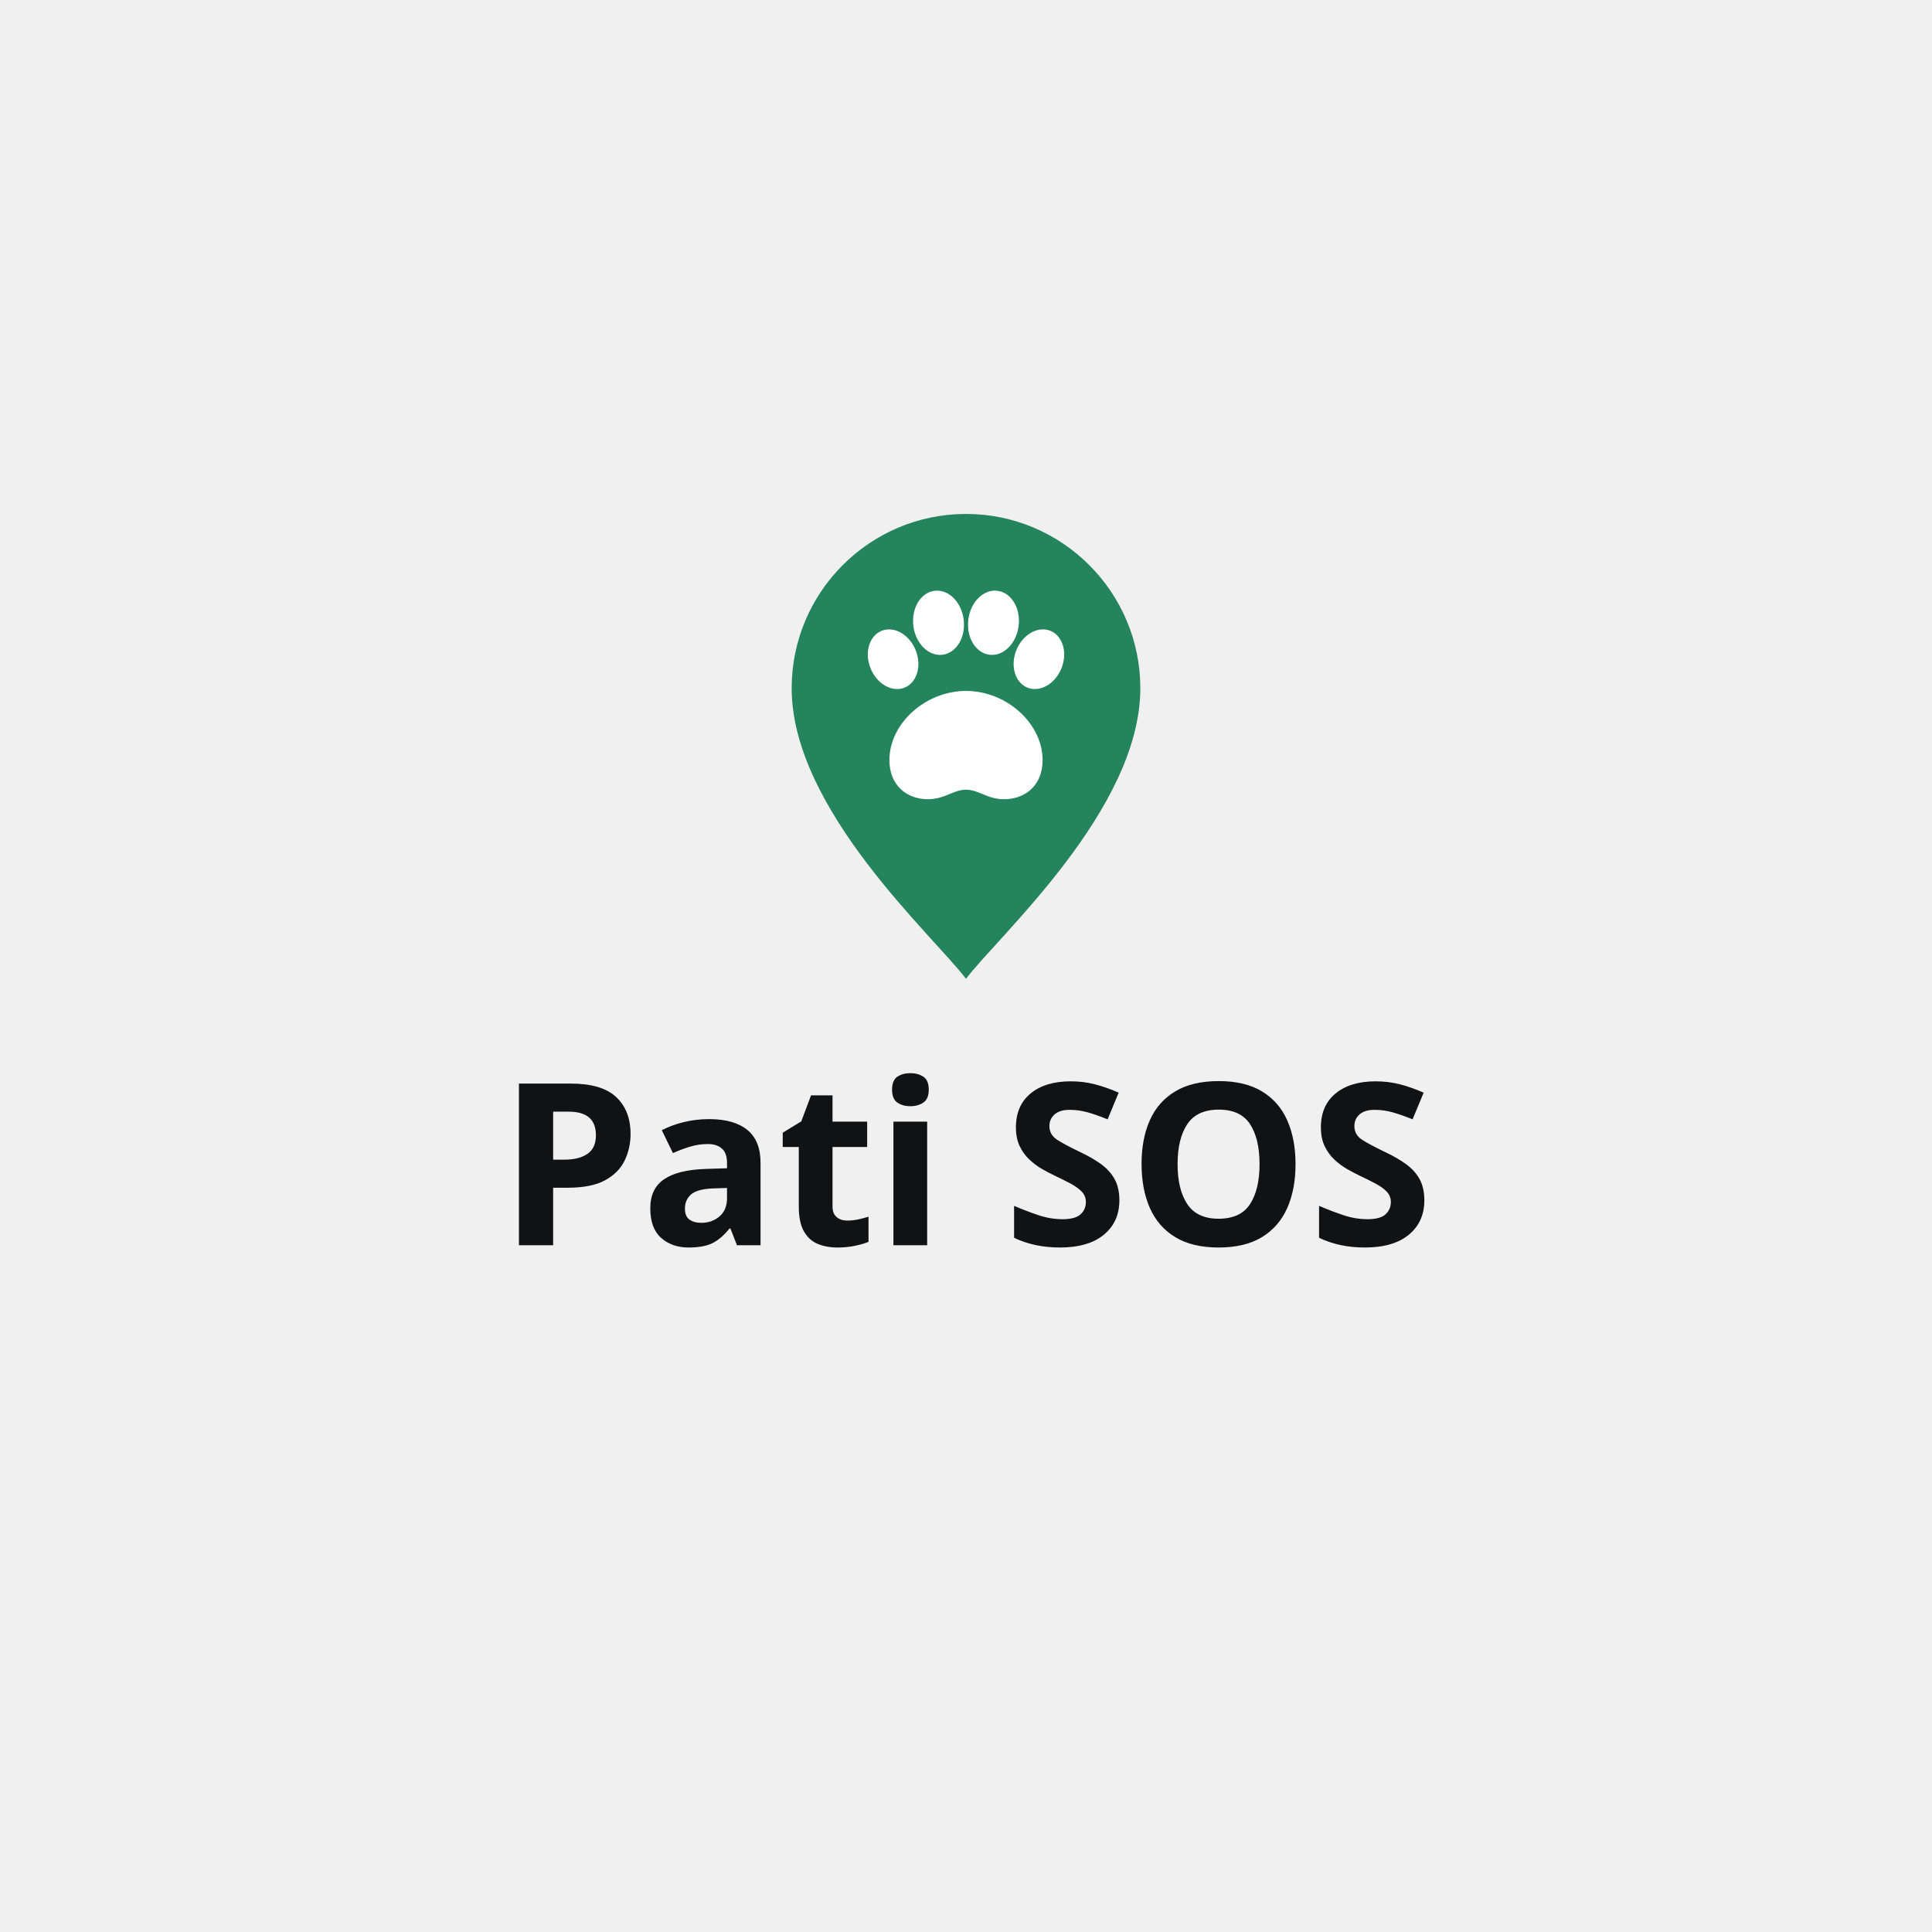
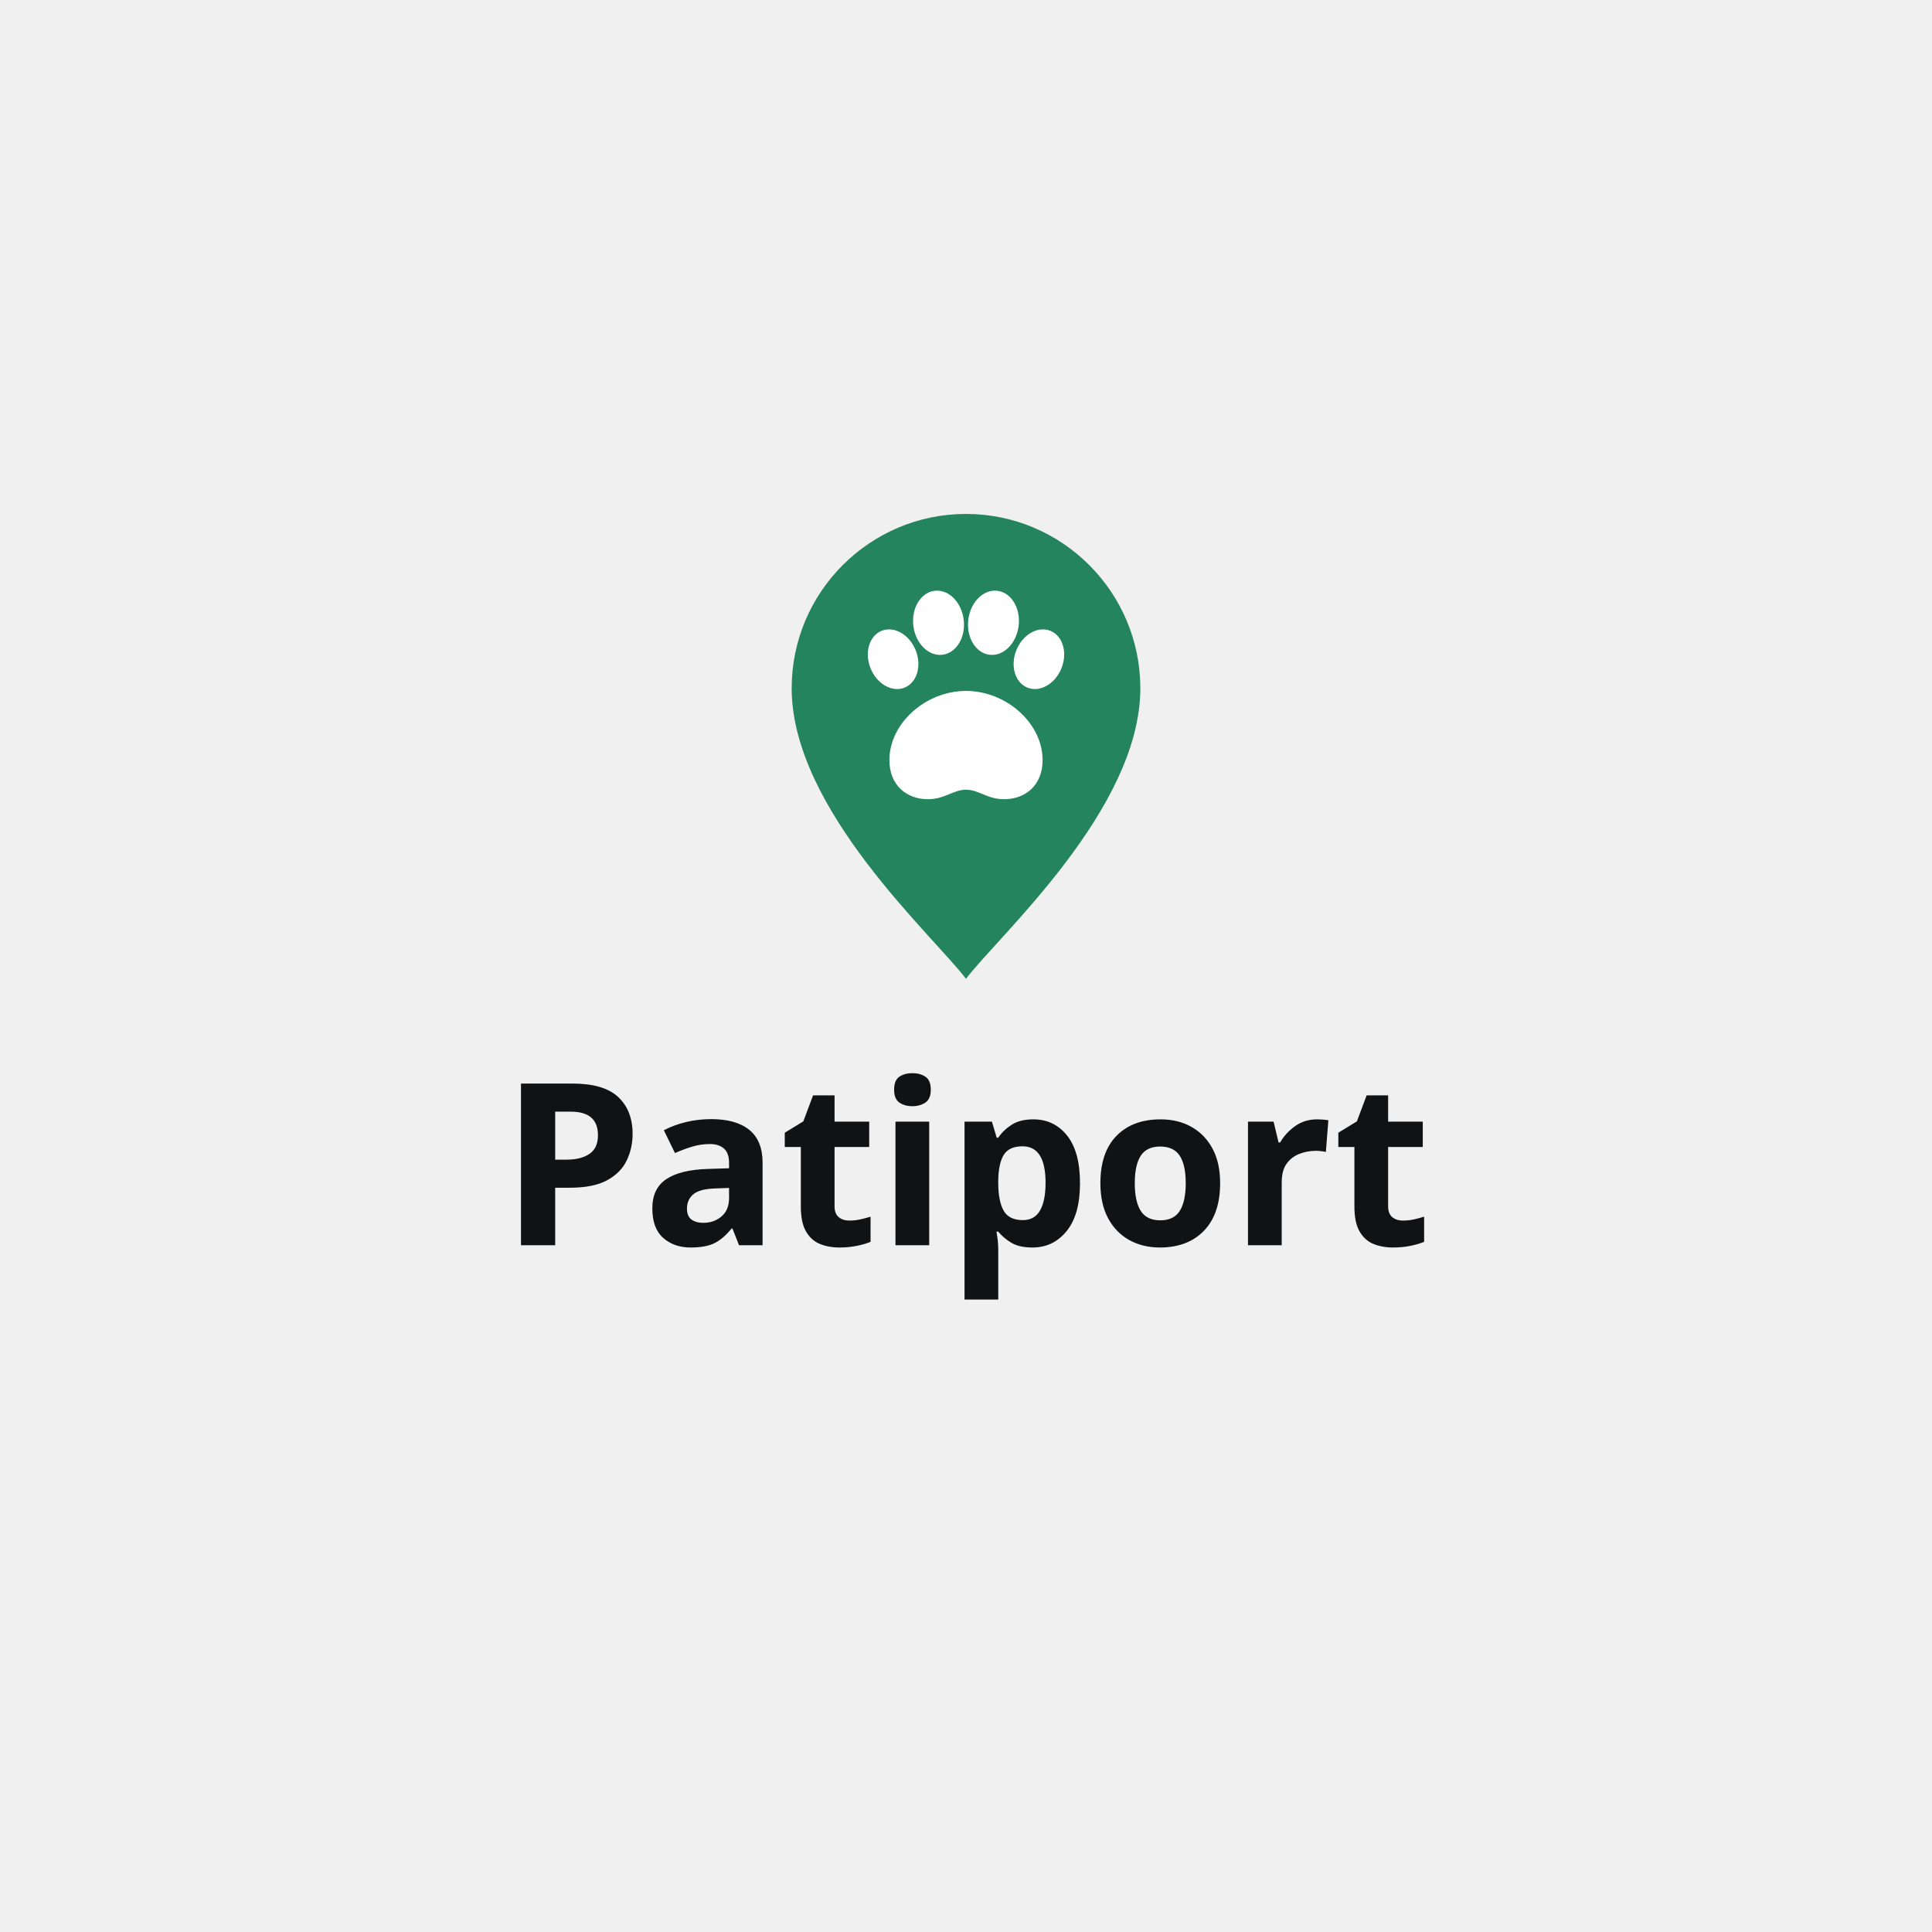
<svg xmlns="http://www.w3.org/2000/svg" viewBox="0 0 1024 1024" width="1024" height="1024">
  <g transform="translate(372 250) scale(2.8)">
    <path fill="#23845E" d="M50 96 C44 88 17 64 17 41 C17 22.8 31.8 8 50 8 C68.2 8 83 22.8 83 41 C83 64 56 88 50 96 Z" />
    <g fill="#FFFFFF">
      <ellipse cx="36.2" cy="35.5" rx="4.6" ry="5.8" transform="rotate(-22 36.2 35.5)" />
      <ellipse cx="44.8" cy="28.6" rx="4.8" ry="6.1" transform="rotate(-7 44.8 28.6)" />
      <ellipse cx="55.2" cy="28.6" rx="4.8" ry="6.1" transform="rotate(7 55.2 28.6)" />
      <ellipse cx="63.8" cy="35.5" rx="4.6" ry="5.8" transform="rotate(22 63.8 35.5)" />
      <path d="M50 41.5 C57.6 41.5 64.5 47.6 64.5 54.6 C64.5 59.4 61.2 62 57.2 62 C54 62 52.4 60.2 50 60.2 C47.6 60.2 46 62 42.8 62 C38.8 62 35.5 59.4 35.5 54.6 C35.5 47.6 42.4 41.5 50 41.5 Z" />
    </g>
  </g>
-   <text x="512" y="660" text-anchor="middle" font-family="'Baloo 2', sans-serif" font-weight="700" font-size="120" fill="#111214">Pati SOS</text>
+   <text x="512" y="660" text-anchor="middle" font-family="'Baloo 2', sans-serif" font-weight="700" font-size="120" fill="#111214">Patiport</text>
</svg>
